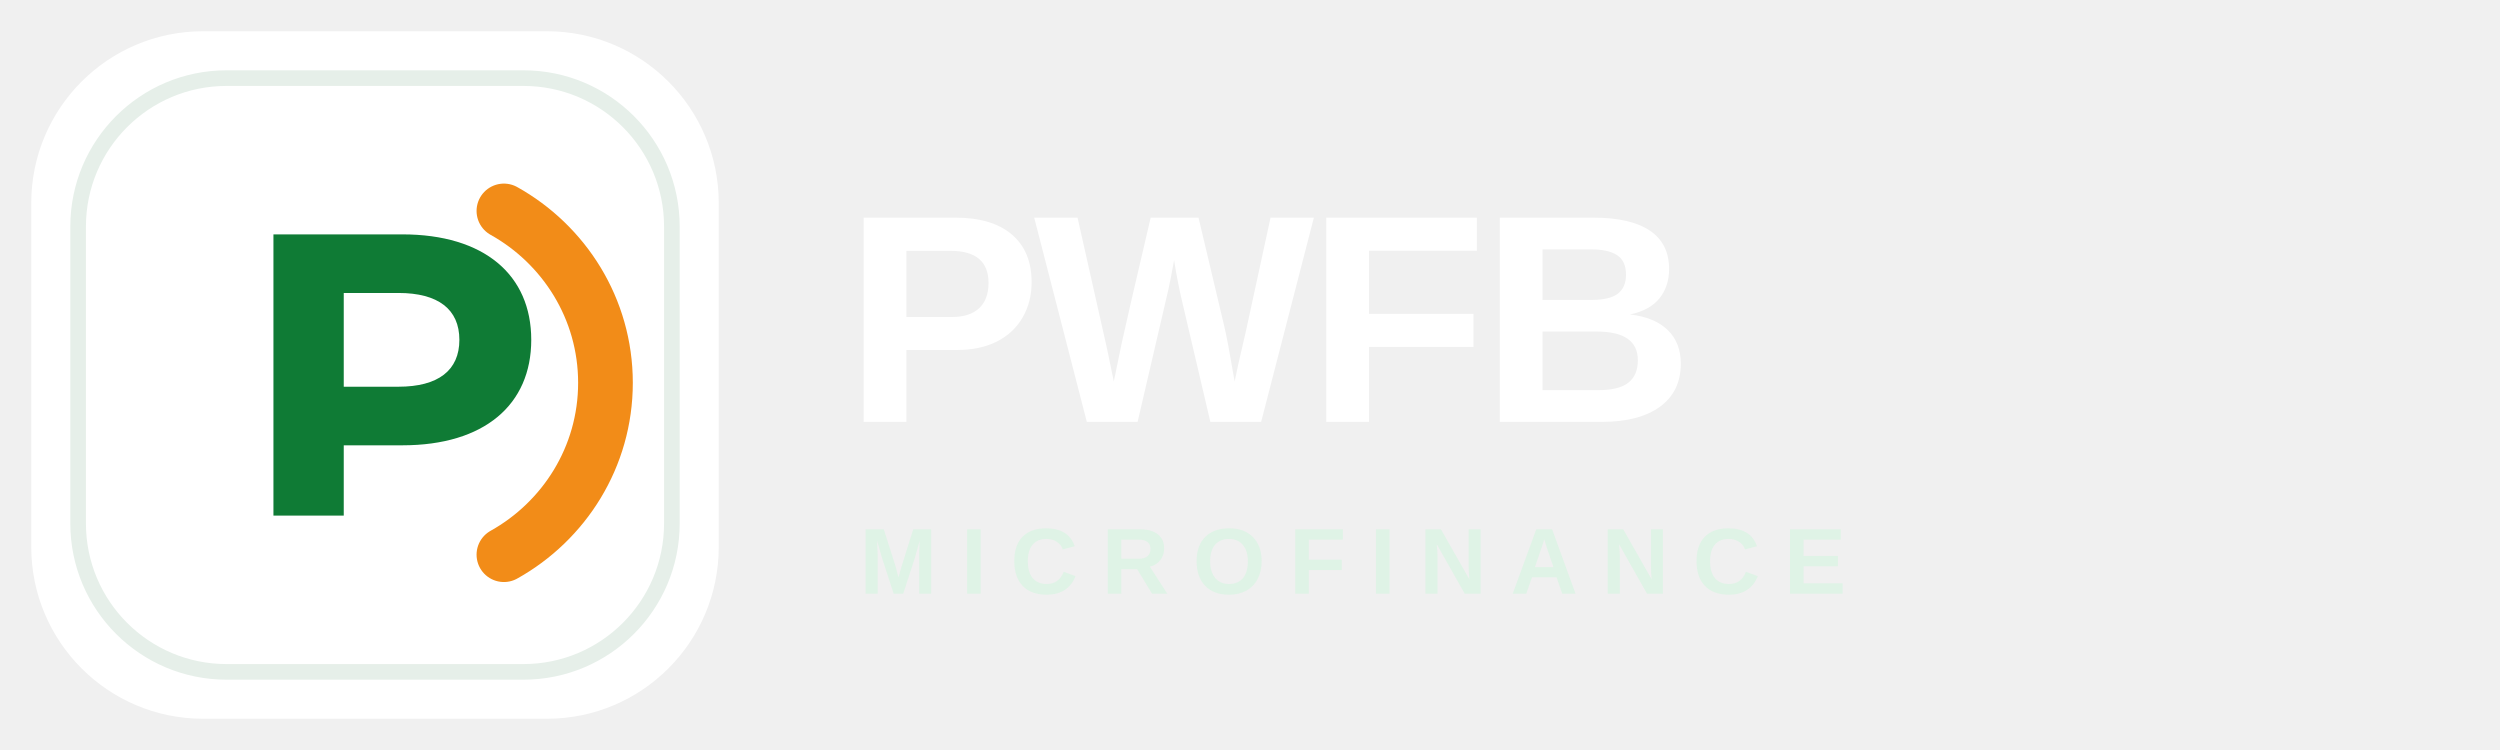
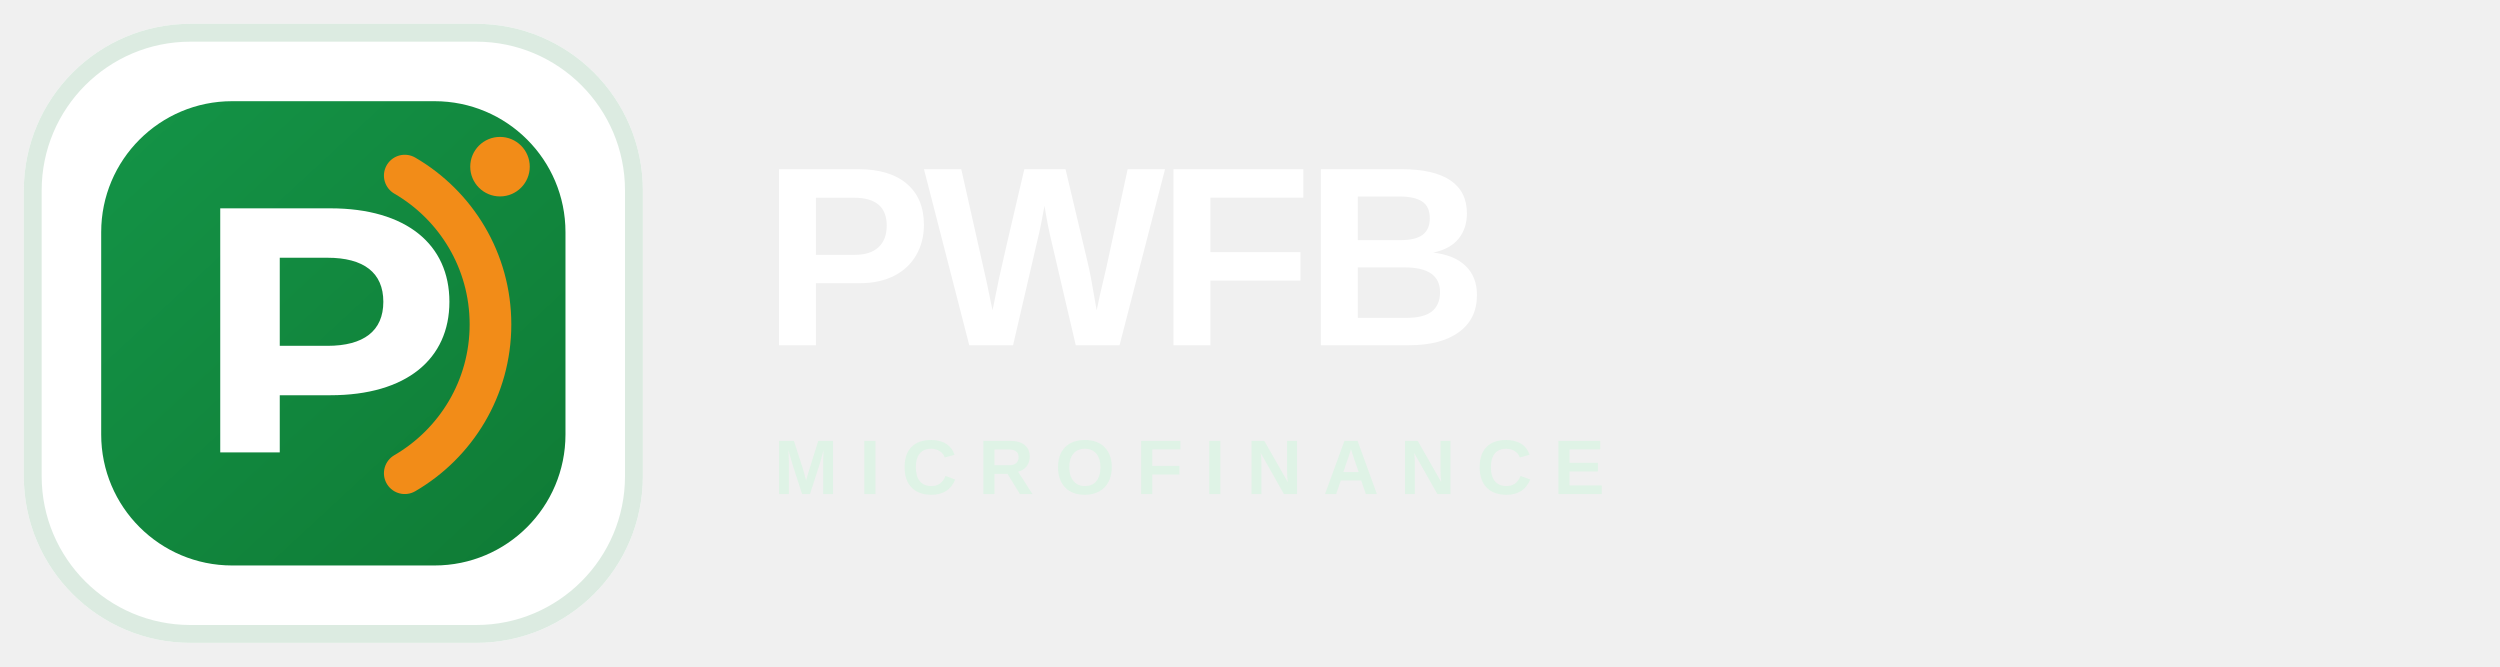
- <svg xmlns="http://www.w3.org/2000/svg" width="320" height="96" viewBox="0 0 320 96" fill="none" role="img" aria-labelledby="title desc">
-   <rect x="4" y="4" width="88" height="88" rx="22" fill="white" />
-   <rect x="10" y="10" width="76" height="76" rx="19" stroke="#E6EFE9" stroke-width="2" />
-   <path d="M35 66V30H51.5C62 30 68 35.2 68 43.5C68 51.8 62 57 51.5 57H44V66H35ZM44 49.5H51C56.1 49.5 58.8 47.4 58.8 43.5C58.8 39.6 56.1 37.5 51 37.5H44V49.5Z" fill="#0F7B35" />
-   <path d="M64.5 27C72.2 31.3 77.5 39.5 77.5 49C77.5 58.5 72.2 66.7 64.5 71" stroke="#F28C18" stroke-width="7" stroke-linecap="round" />
-   <text x="108" y="54" fill="white" font-family="Arial, Helvetica, sans-serif" font-size="38" font-weight="900" letter-spacing="-1">PWFB</text>
-   <text x="110" y="76" fill="#DFF3E6" font-family="Arial, Helvetica, sans-serif" font-size="12" font-weight="800" letter-spacing="3">MICROFINANCE</text>
+ <svg xmlns="http://www.w3.org/2000/svg" width="420" height="112" viewBox="0 0 420 112" fill="none" role="img" aria-labelledby="title desc">
+   <defs>
+     <linearGradient id="mark" x1="18" y1="16" x2="92" y2="96" gradientUnits="userSpaceOnUse">
+       <stop stop-color="#149447" />
+       <stop offset="1" stop-color="#0F7B35" />
+     </linearGradient>
+   </defs>
+   <rect x="4" y="4" width="104" height="104" rx="28" fill="white" />
+   <rect x="5.5" y="5.5" width="101" height="101" rx="26.5" stroke="#DCEBE1" stroke-width="3" />
+   <rect x="17" y="17" width="78" height="78" rx="22" fill="url(#mark)" />
+   <path d="M37 76V35H55.5C68.3 35 75.5 41.1 75.5 50.7C75.5 60.3 68.3 66.4 55.5 66.4H47V76H37ZM47 58.1H55C61.1 58.1 64.4 55.6 64.4 50.7C64.4 45.8 61.1 43.3 55 43.3H47V58.1Z" fill="white" />
+   <path d="M68 29.5C76.6 34.5 82.4 43.8 82.4 54.5C82.4 65.2 76.6 74.5 68 79.5" stroke="#F28C18" stroke-width="7" stroke-linecap="round" />
+   <circle cx="84" cy="28" r="5" fill="#F28C18" />
+   <text x="128" y="58" fill="white" font-family="Arial, Helvetica, sans-serif" font-size="43" font-weight="900" letter-spacing="-1.5">PWFB</text>
+   <text x="130" y="83" fill="#DFF3E6" font-family="Arial, Helvetica, sans-serif" font-size="13" font-weight="800" letter-spacing="3.5">MICROFINANCE</text>
</svg>
